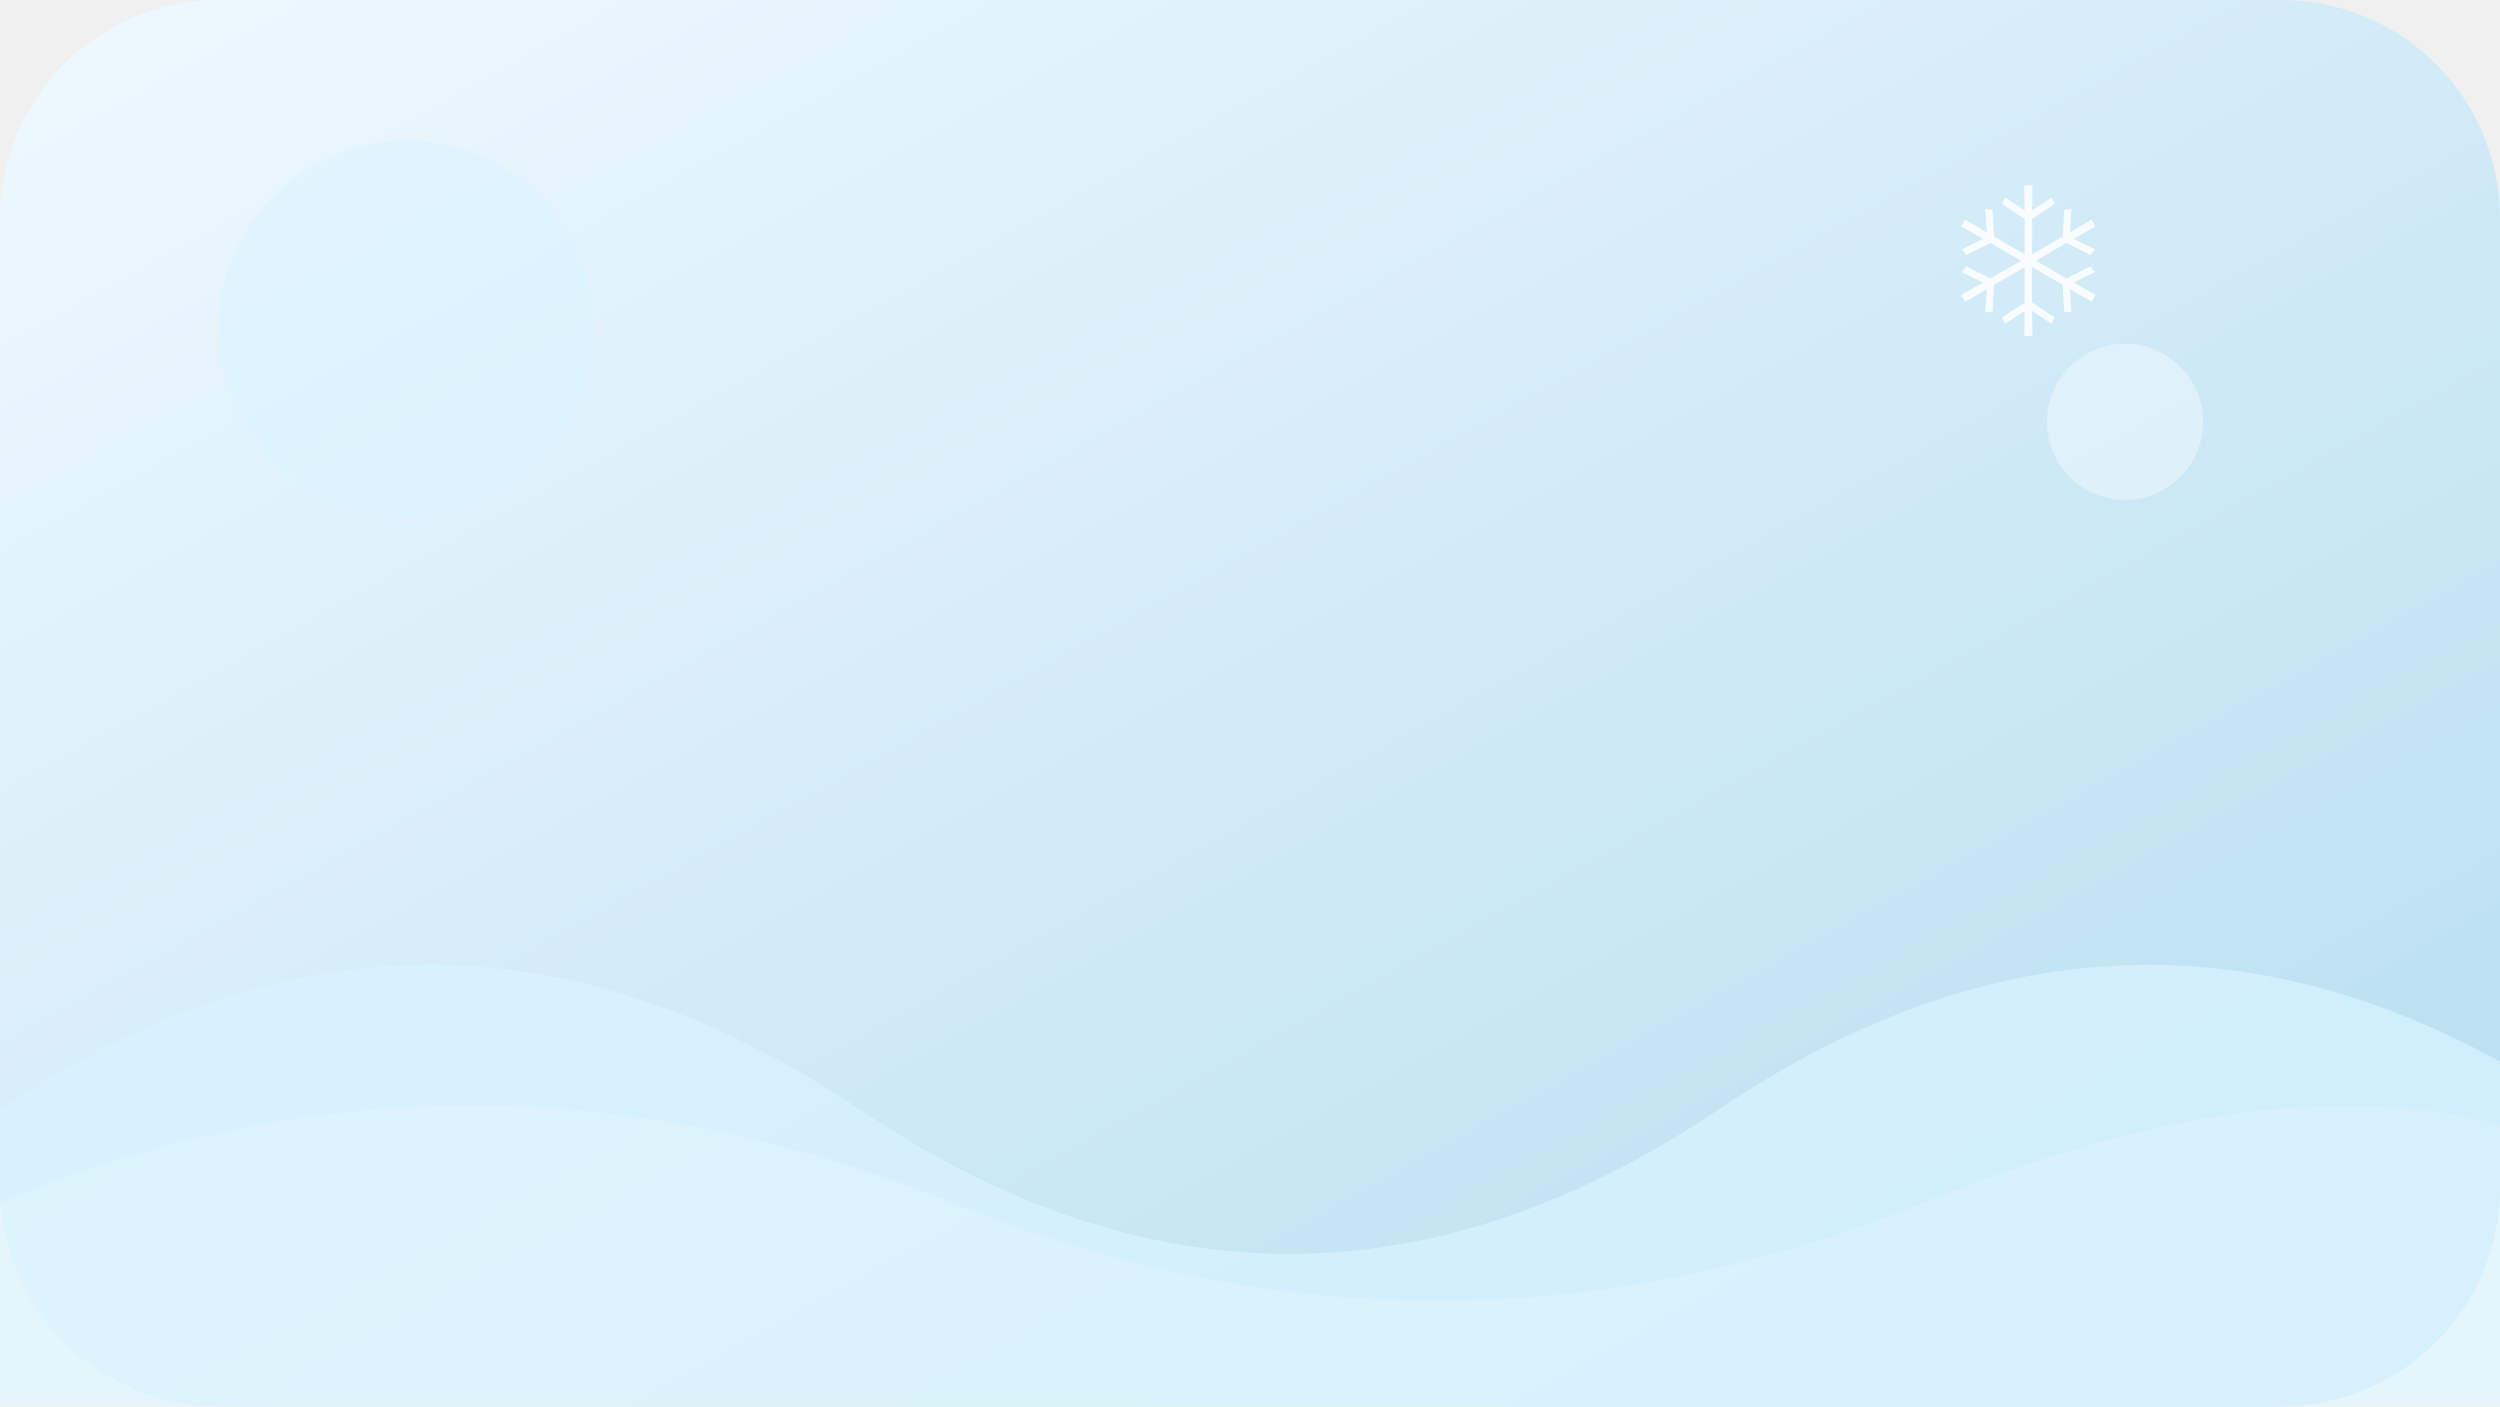
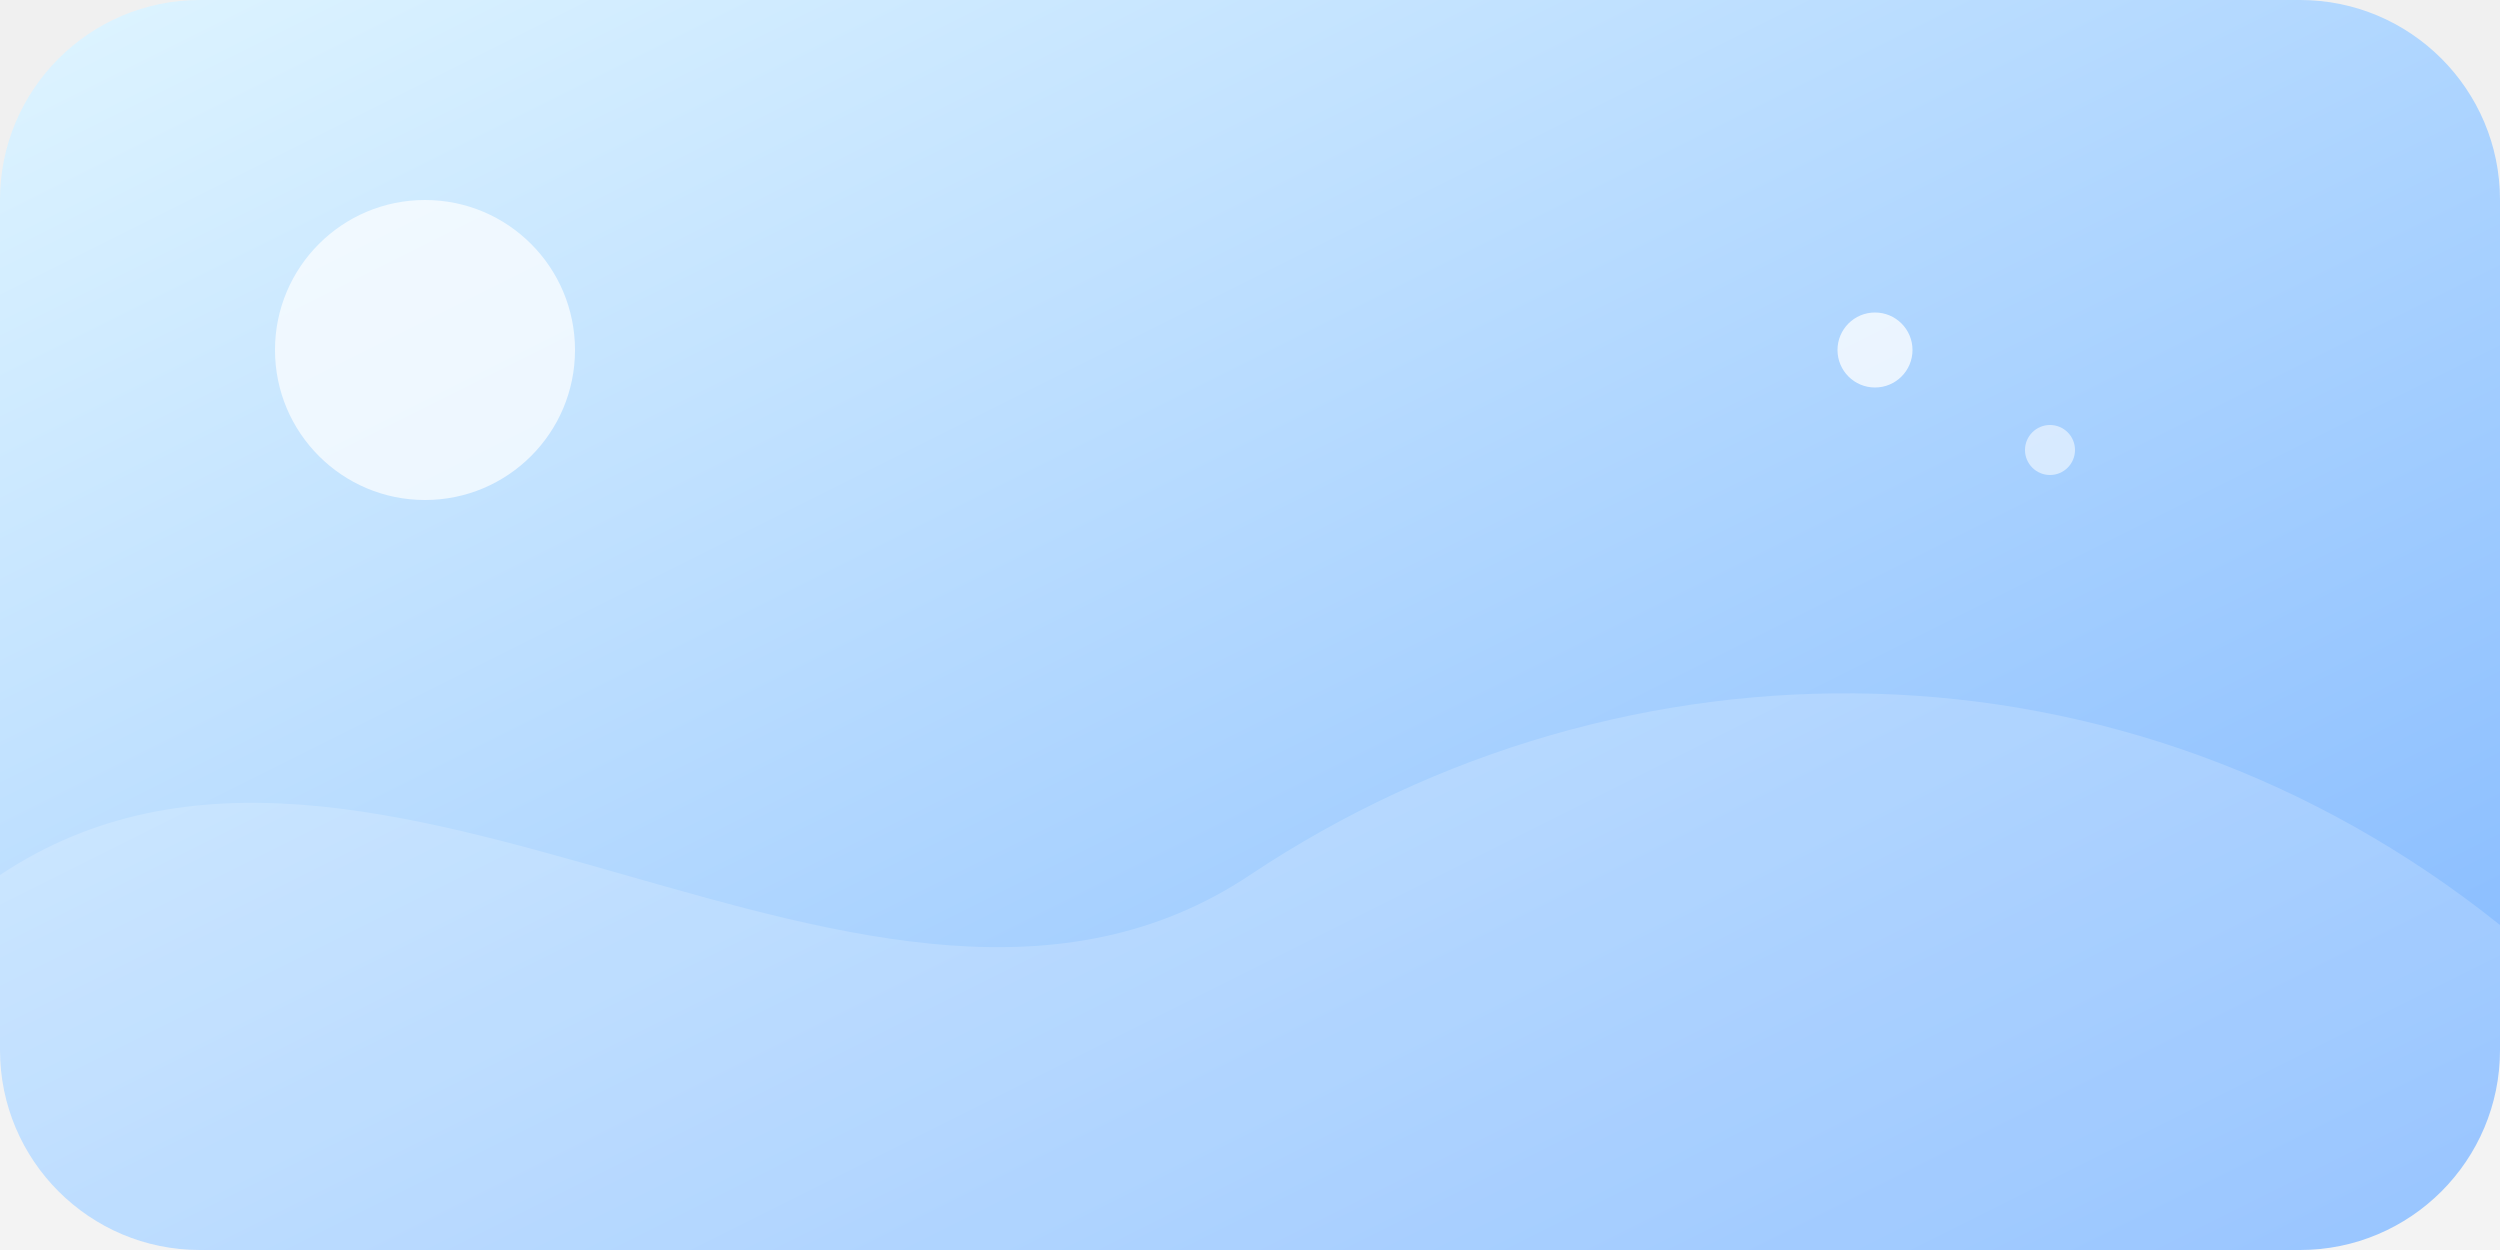
- <svg xmlns="http://www.w3.org/2000/svg" width="320" height="180" viewBox="0 0 320 180">
+ <svg xmlns="http://www.w3.org/2000/svg" viewBox="0 0 200 100">
  <defs>
    <linearGradient id="g" x1="0" y1="0" x2="1" y2="1">
-       <stop stop-color="#eff9ff" />
-       <stop offset="1" stop-color="#b5ddef" />
+       <stop offset="0" stop-color="#dff5ff" />
+       <stop offset="1" stop-color="#80b7ff" />
    </linearGradient>
  </defs>
-   <rect width="320" height="180" rx="28" fill="url(#g)" />
-   <circle cx="52" cy="42" r="24" fill="#d8f4ff" opacity=".55" />
-   <circle cx="272" cy="54" r="10" fill="#fff" opacity=".35" />
-   <path d="M0 142 Q55 105 110 142 T220 142 T330 142 V180 H0Z" fill="#d8f4ff" opacity=".7" />
-   <path d="M0 154 Q60 129 122 154 T246 154 T340 154 V180 H0Z" fill="#fff" opacity=".16" />
-   <text x="250" y="43" font-size="28" fill="#fff" opacity=".85">❄</text>
+   <rect width="200" height="100" rx="16" fill="url(#g)" />
+   <circle cx="34" cy="28" r="12" fill="rgba(255,255,255,.7)" />
+   <path d="M0 70 C 30 50, 70 90, 100 70 S 170 50, 200 74 L200 100 L0 100 Z" fill="rgba(255,255,255,.18)" />
+   <circle cx="150" cy="28" r="3" fill="white" opacity=".75" />
+   <circle cx="164" cy="36" r="2" fill="white" opacity=".55" />
</svg>
